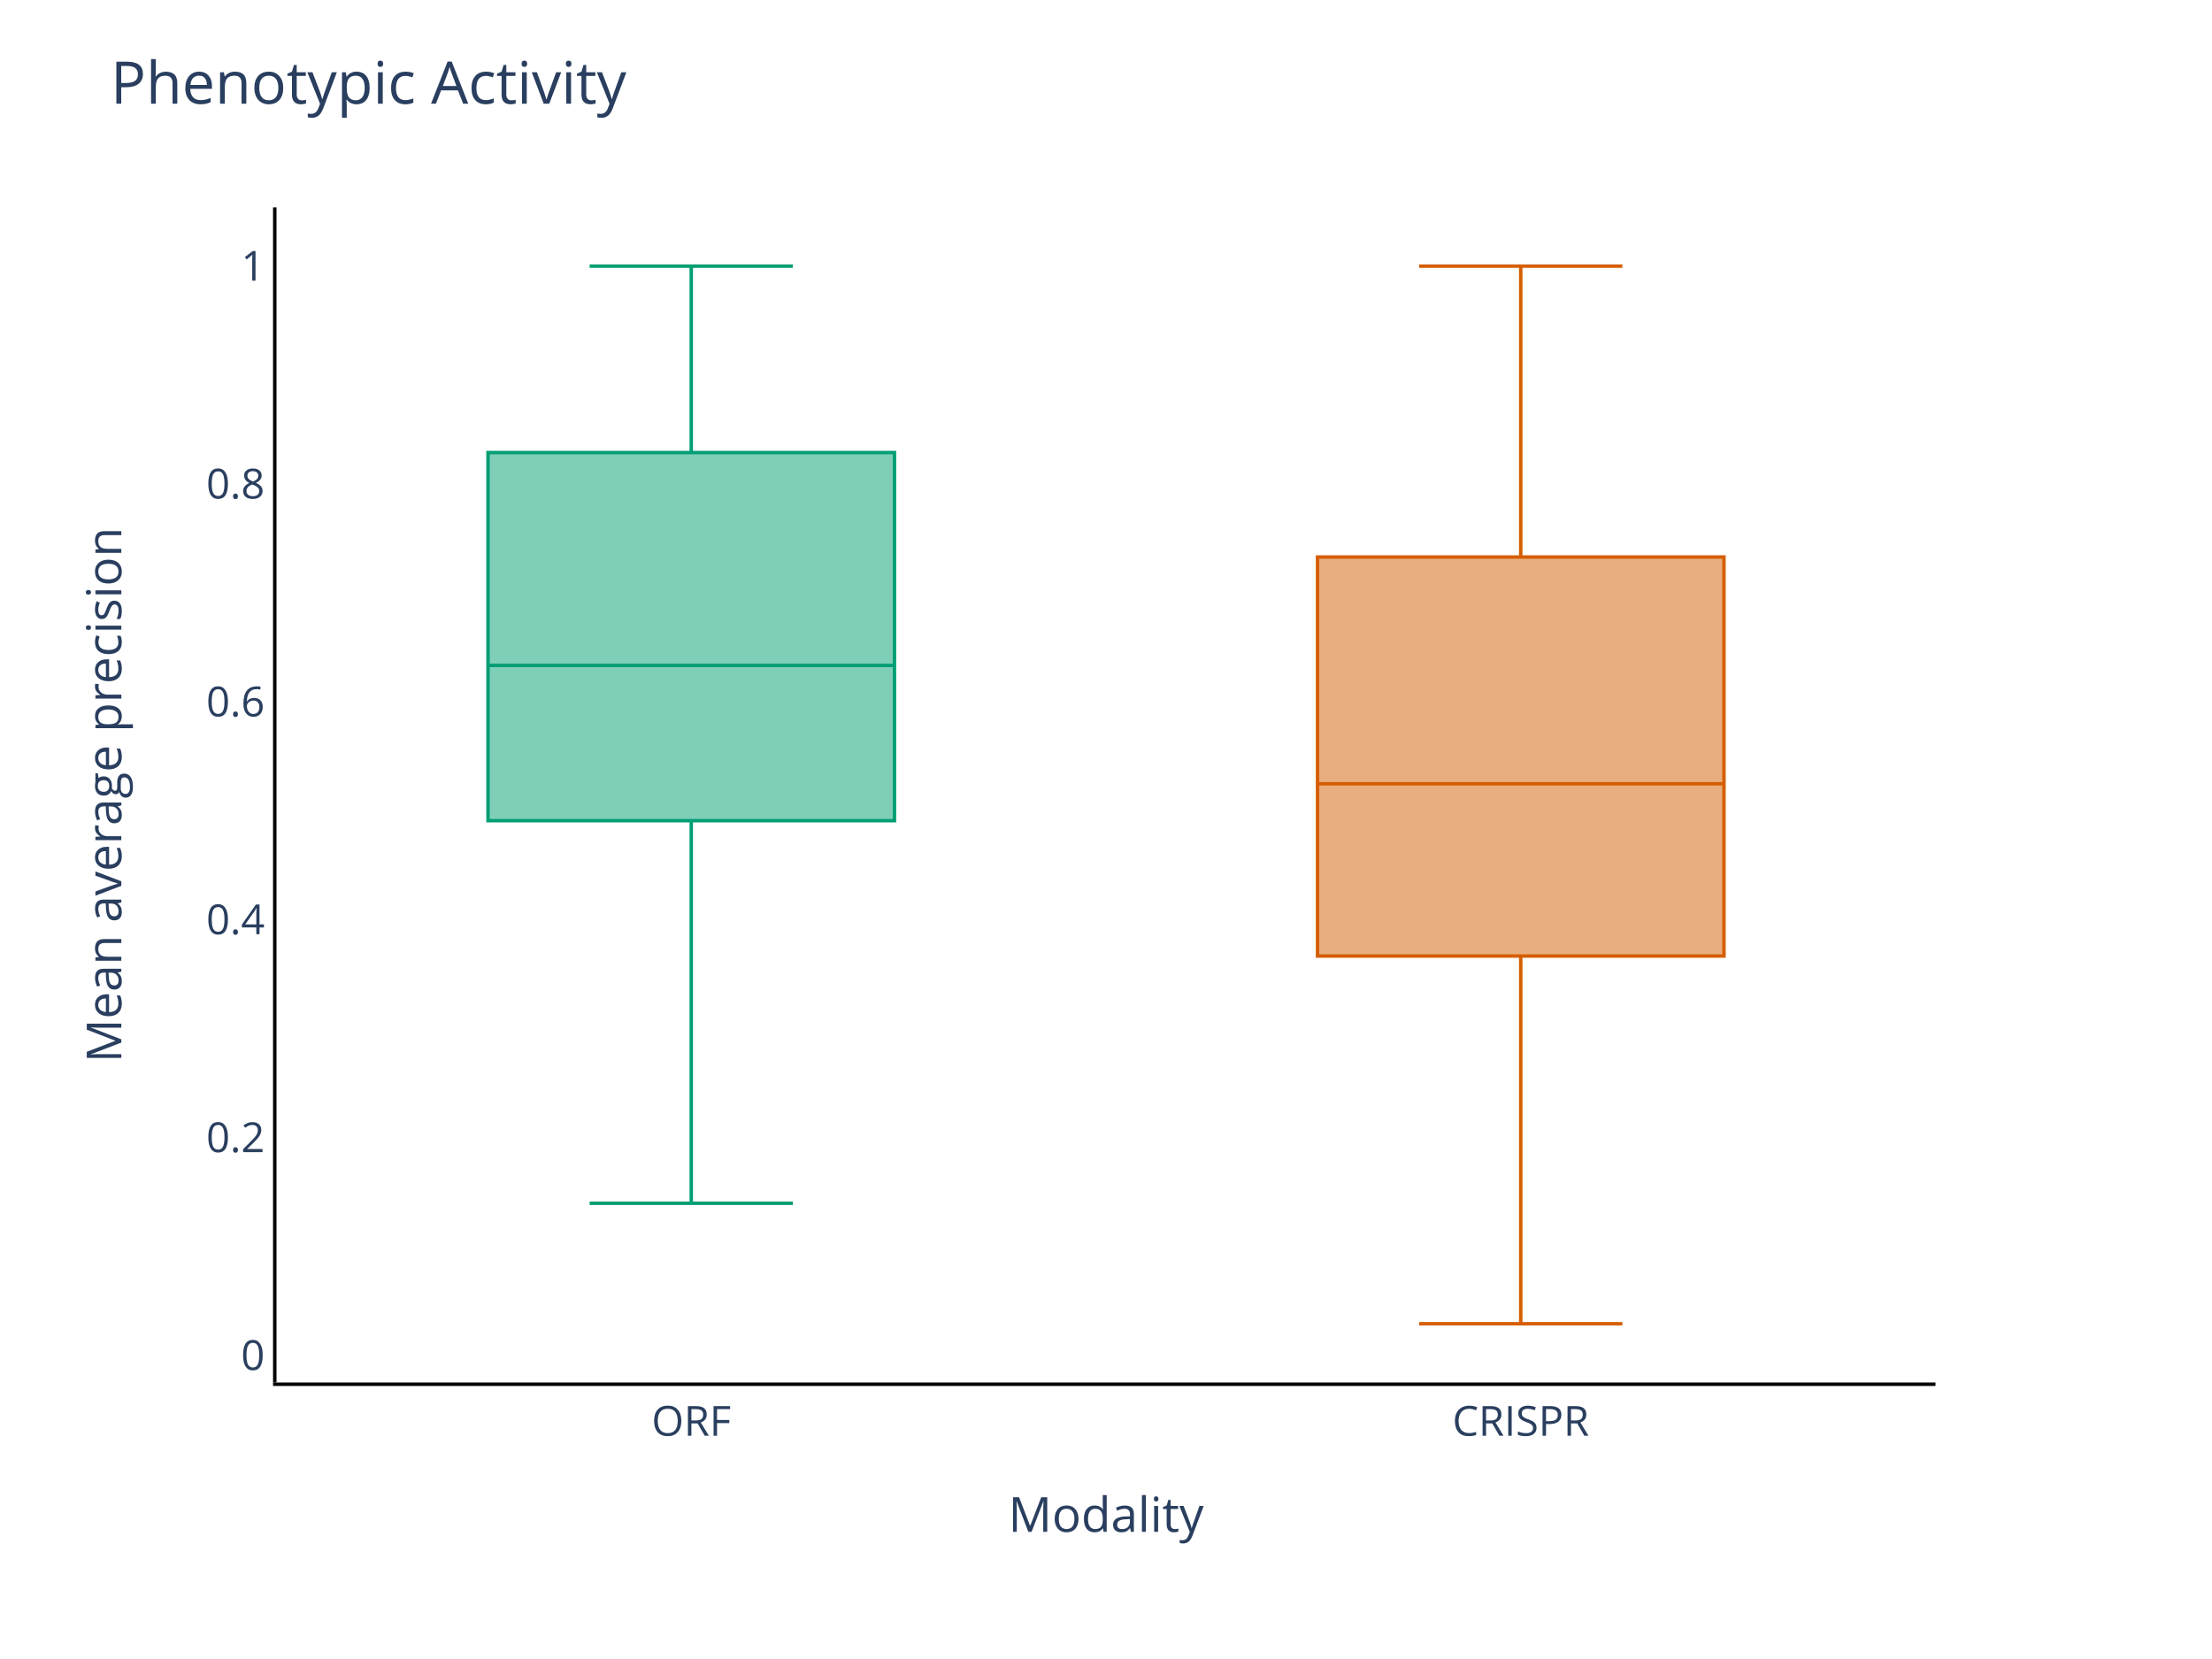
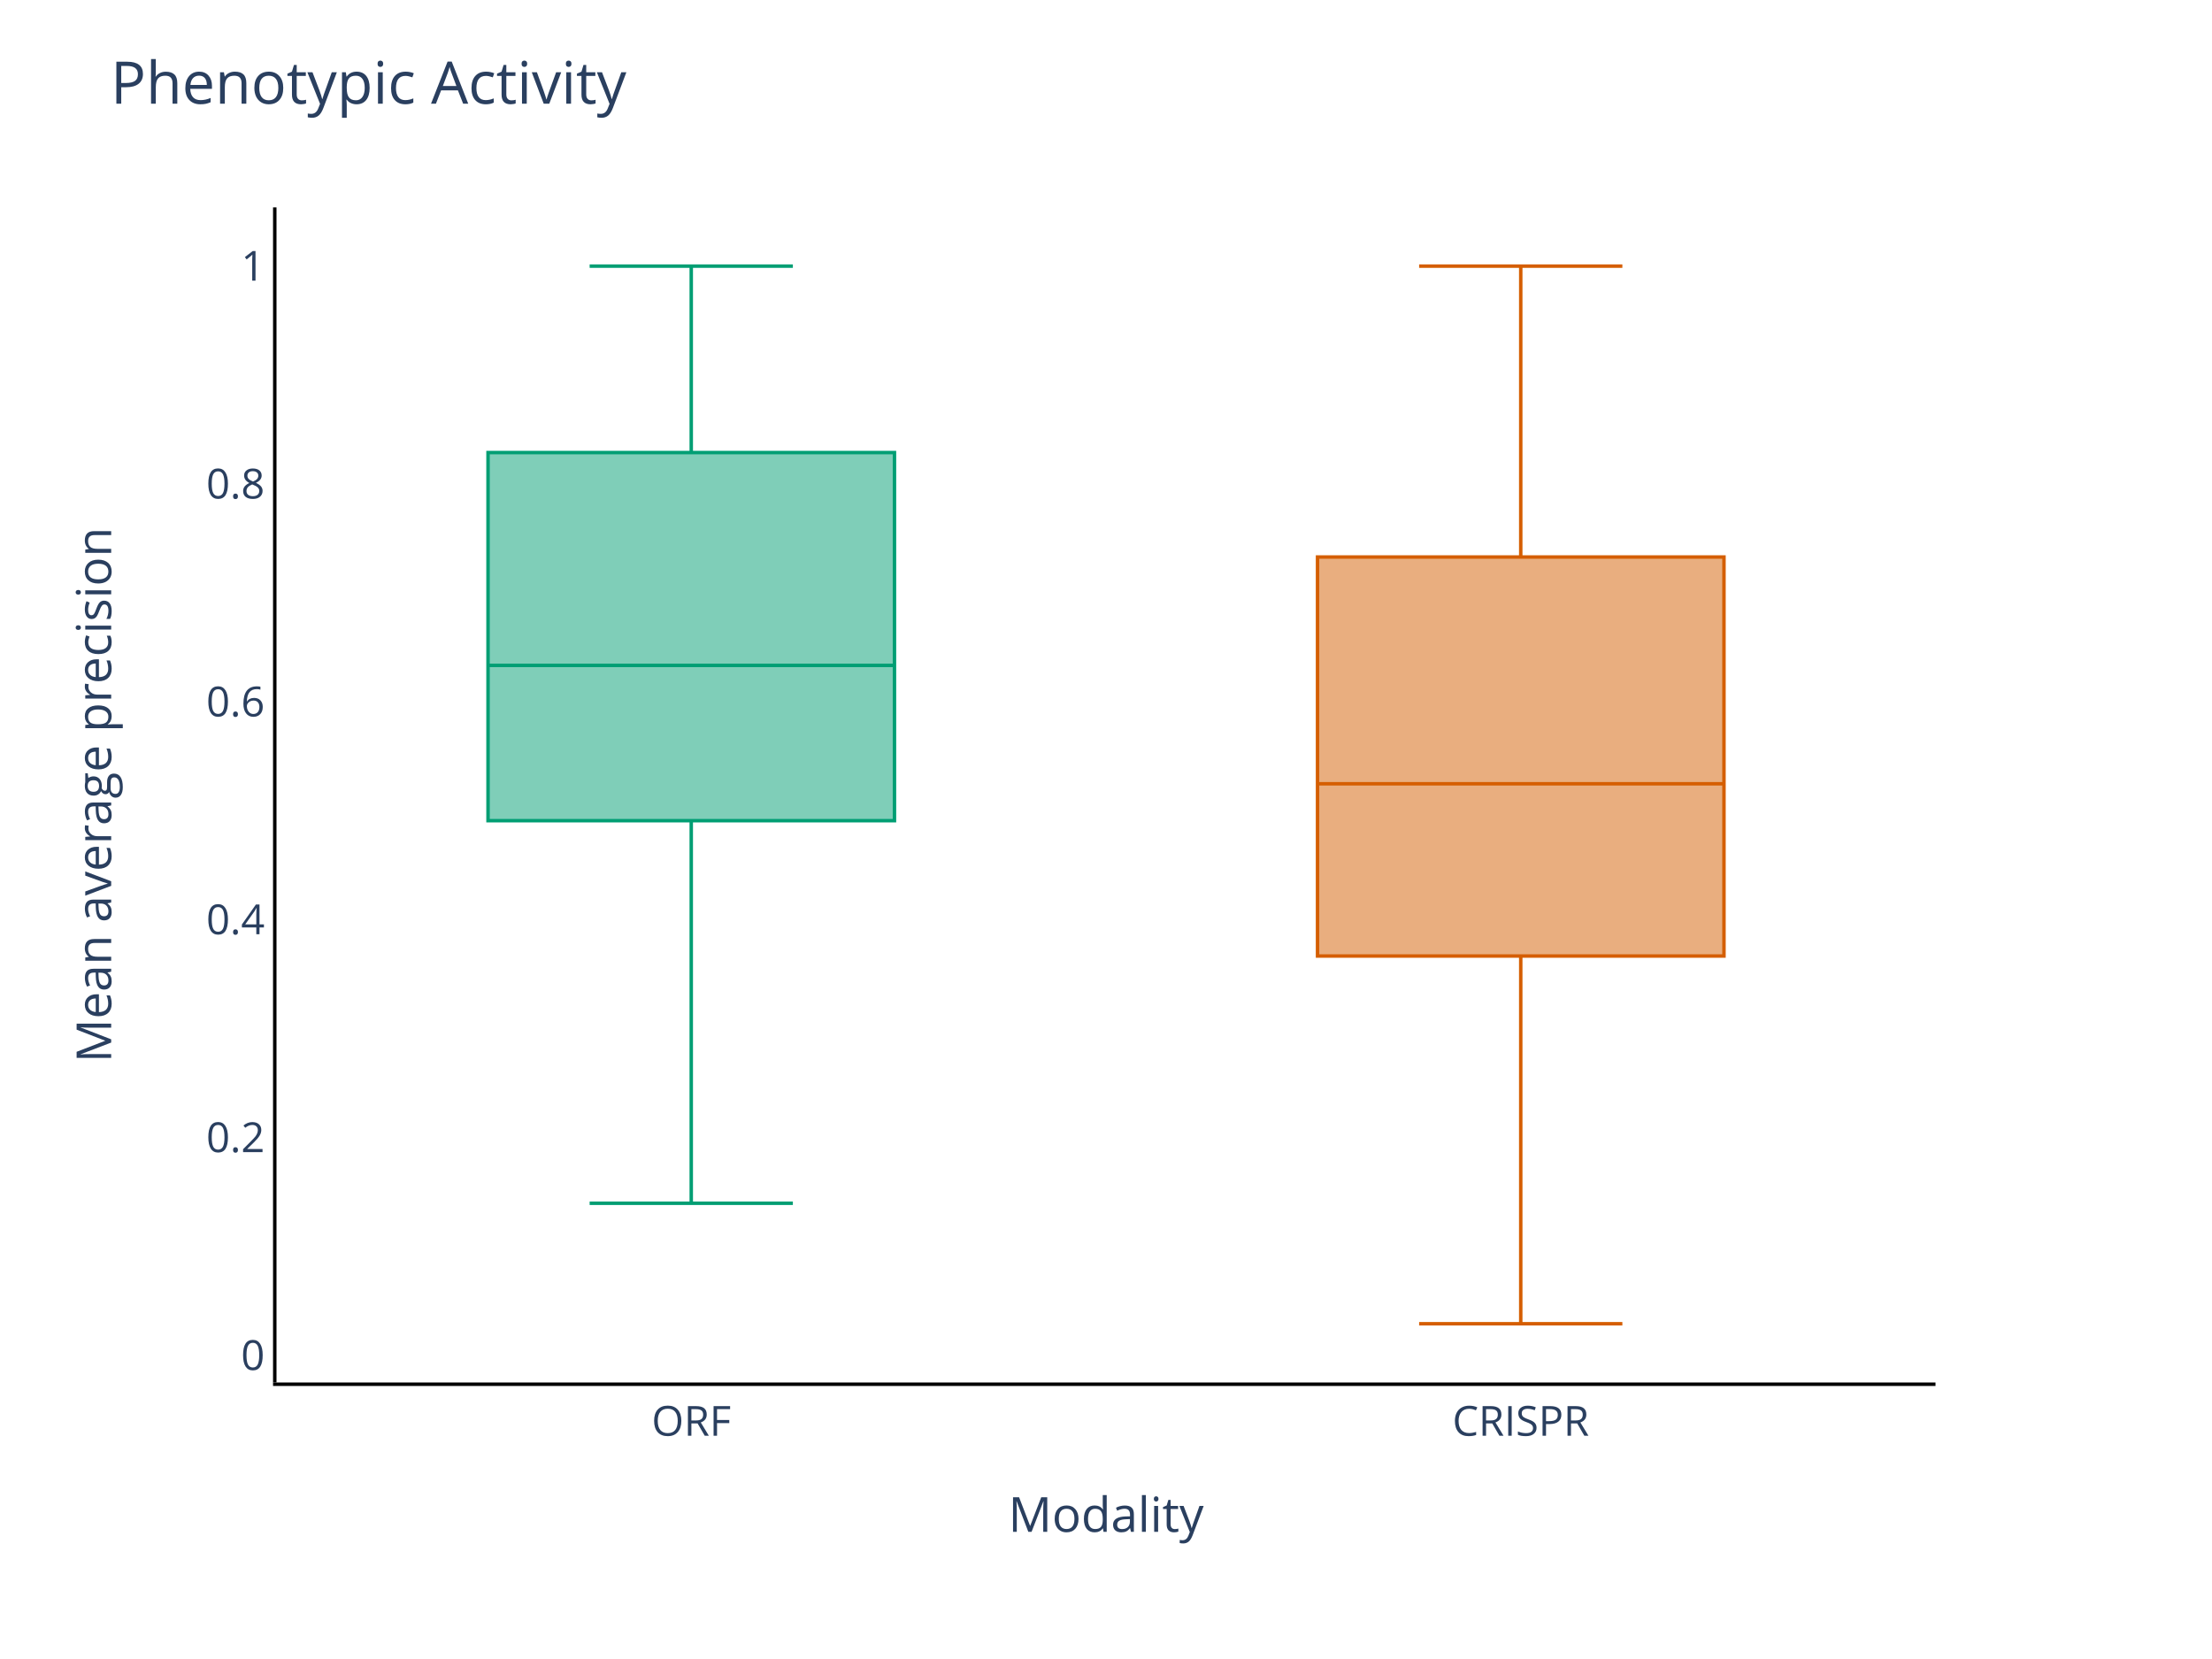
<svg xmlns="http://www.w3.org/2000/svg" class="main-svg" width="1280" height="960" style="" viewBox="0 0 640 480">
  <rect x="0" y="0" width="640" height="480" style="fill: rgb(255, 255, 255); fill-opacity: 1;" />
-   <defs id="defs-89cc20">
+   <defs id="defs-2cfe1d">
    <g class="clips">
-       <clipPath id="clip89cc20xyplot" class="plotclip">
+       <clipPath id="clip2cfe1dxyplot" class="plotclip">
        <rect width="480" height="340" />
      </clipPath>
-       <clipPath class="axesclip" id="clip89cc20x">
+       <clipPath class="axesclip" id="clip2cfe1dx">
        <rect x="80" y="0" width="480" height="480" />
      </clipPath>
-       <clipPath class="axesclip" id="clip89cc20y">
+       <clipPath class="axesclip" id="clip2cfe1dy">
        <rect x="0" y="60" width="640" height="340" />
      </clipPath>
-       <clipPath class="axesclip" id="clip89cc20xy">
+       <clipPath class="axesclip" id="clip2cfe1dxy">
        <rect x="80" y="60" width="480" height="340" />
      </clipPath>
    </g>
    <g class="gradients" />
    <g class="patterns" />
  </defs>
  <g class="bglayer" />
  <g class="layer-below">
    <g class="imagelayer" />
    <g class="shapelayer" />
  </g>
  <g class="cartesianlayer">
    <g class="subplot xy">
      <g class="layer-subplot">
        <g class="shapelayer" />
        <g class="imagelayer" />
      </g>
      <g class="minor-gridlayer">
        <g class="x" />
        <g class="y" />
      </g>
      <g class="gridlayer">
        <g class="x" />
        <g class="y">
          <path class="ygrid crisp" transform="translate(0,329.14)" d="M80,0h480" style="stroke: rgb(255, 255, 255); stroke-opacity: 1; stroke-width: 1px;" />
          <path class="ygrid crisp" transform="translate(0,266.1)" d="M80,0h480" style="stroke: rgb(255, 255, 255); stroke-opacity: 1; stroke-width: 1px;" />
          <path class="ygrid crisp" transform="translate(0,203.07)" d="M80,0h480" style="stroke: rgb(255, 255, 255); stroke-opacity: 1; stroke-width: 1px;" />
          <path class="ygrid crisp" transform="translate(0,140.03)" d="M80,0h480" style="stroke: rgb(255, 255, 255); stroke-opacity: 1; stroke-width: 1px;" />
          <path class="ygrid crisp" transform="translate(0,77)" d="M80,0h480" style="stroke: rgb(255, 255, 255); stroke-opacity: 1; stroke-width: 1px;" />
        </g>
      </g>
      <g class="zerolinelayer">
        <path class="yzl zl crisp" transform="translate(0,392.17)" d="M80,0h480" style="stroke: rgb(255, 255, 255); stroke-opacity: 1; stroke-width: 2px;" />
      </g>
      <path class="xlines-below" />
      <path class="ylines-below" />
      <g class="overlines-below" />
      <g class="xaxislayer-below" />
      <g class="yaxislayer-below" />
      <g class="overaxes-below" />
-       <g class="plot" transform="translate(80,60)" clip-path="url(#clip89cc20xyplot)">
+       <g class="plot" transform="translate(80,60)" clip-path="url(#clip2cfe1dxyplot)">
        <g class="boxlayer mlayer">
          <g class="trace boxes" style="opacity: 1;">
            <path class="box" d="M61.2,132.52H178.8M61.2,177.45H178.8V70.94H61.2ZM120,177.45V288.14M120,70.94V17M90.6,288.14H149.4M90.6,17H149.4" style="vector-effect: non-scaling-stroke; stroke-width: 2px; stroke: rgb(0, 158, 115); stroke-opacity: 1; fill: rgb(0, 158, 115); fill-opacity: 0.5;" />
            <g class="points" />
          </g>
          <g class="trace boxes" style="opacity: 1;">
            <path class="box" d="M301.2,166.77H418.8M301.2,216.61H418.8V101.16H301.2ZM360,216.61V323M360,101.16V17M330.6,323H389.4M330.6,17H389.4" style="vector-effect: non-scaling-stroke; stroke-width: 2px; stroke: rgb(213, 94, 0); stroke-opacity: 1; fill: rgb(213, 94, 0); fill-opacity: 0.5;" />
            <g class="points" />
          </g>
        </g>
      </g>
      <g class="overplot" />
      <path class="xlines-above crisp" d="M79,400.5H560" style="fill: none; stroke-width: 1px; stroke: rgb(0, 0, 0); stroke-opacity: 1;" />
      <path class="ylines-above crisp" d="M79.5,60V400" style="fill: none; stroke-width: 1px; stroke: rgb(0, 0, 0); stroke-opacity: 1;" />
      <g class="overlines-above" />
      <g class="xaxislayer-above">
        <g class="xtick">
          <text text-anchor="middle" x="0" y="415.4" transform="translate(200,0)" style="font-family: 'Open Sans', verdana, arial, sans-serif; font-size: 12px; fill: rgb(42, 63, 95); fill-opacity: 1; white-space: pre; opacity: 1;">ORF</text>
        </g>
        <g class="xtick">
          <text text-anchor="middle" x="0" y="415.4" transform="translate(440,0)" style="font-family: 'Open Sans', verdana, arial, sans-serif; font-size: 12px; fill: rgb(42, 63, 95); fill-opacity: 1; white-space: pre; opacity: 1;">CRISPR</text>
        </g>
      </g>
      <g class="yaxislayer-above">
        <g class="ytick">
          <text text-anchor="end" x="76.6" y="4.2" transform="translate(0,392.17)" style="font-family: 'Open Sans', verdana, arial, sans-serif; font-size: 12px; fill: rgb(42, 63, 95); fill-opacity: 1; white-space: pre; opacity: 1;">0</text>
        </g>
        <g class="ytick">
          <text text-anchor="end" x="76.6" y="4.2" style="font-family: 'Open Sans', verdana, arial, sans-serif; font-size: 12px; fill: rgb(42, 63, 95); fill-opacity: 1; white-space: pre; opacity: 1;" transform="translate(0,329.14)">0.2</text>
        </g>
        <g class="ytick">
          <text text-anchor="end" x="76.6" y="4.2" style="font-family: 'Open Sans', verdana, arial, sans-serif; font-size: 12px; fill: rgb(42, 63, 95); fill-opacity: 1; white-space: pre; opacity: 1;" transform="translate(0,266.1)">0.4</text>
        </g>
        <g class="ytick">
          <text text-anchor="end" x="76.6" y="4.2" style="font-family: 'Open Sans', verdana, arial, sans-serif; font-size: 12px; fill: rgb(42, 63, 95); fill-opacity: 1; white-space: pre; opacity: 1;" transform="translate(0,203.07)">0.6</text>
        </g>
        <g class="ytick">
          <text text-anchor="end" x="76.6" y="4.2" style="font-family: 'Open Sans', verdana, arial, sans-serif; font-size: 12px; fill: rgb(42, 63, 95); fill-opacity: 1; white-space: pre; opacity: 1;" transform="translate(0,140.03)">0.8</text>
        </g>
        <g class="ytick">
          <text text-anchor="end" x="76.6" y="4.2" style="font-family: 'Open Sans', verdana, arial, sans-serif; font-size: 12px; fill: rgb(42, 63, 95); fill-opacity: 1; white-space: pre; opacity: 1;" transform="translate(0,77)">1</text>
        </g>
      </g>
      <g class="overaxes-above" />
    </g>
  </g>
  <g class="polarlayer" />
  <g class="smithlayer" />
  <g class="ternarylayer" />
  <g class="geolayer" />
  <g class="funnelarealayer" />
  <g class="pielayer" />
  <g class="iciclelayer" />
  <g class="treemaplayer" />
  <g class="sunburstlayer" />
  <g class="glimages" />
-   <defs id="topdefs-89cc20">
+   <defs id="topdefs-2cfe1d">
    <g class="clips" />
  </defs>
  <g class="layer-above">
    <g class="imagelayer" />
    <g class="shapelayer" />
  </g>
  <g class="infolayer">
    <g class="g-gtitle">
      <text class="gtitle" x="32" y="30" text-anchor="start" dy="0em" style="font-family: 'Open Sans', verdana, arial, sans-serif; font-size: 17px; fill: rgb(42, 63, 95); opacity: 1; font-weight: normal; white-space: pre;">Phenotypic Activity</text>
    </g>
    <g class="g-xtitle">
      <text class="xtitle" x="320" y="443.206" text-anchor="middle" style="font-family: 'Open Sans', verdana, arial, sans-serif; font-size: 14px; fill: rgb(42, 63, 95); opacity: 1; font-weight: normal; white-space: pre;">Modality</text>
    </g>
    <g class="g-ytitle">
-       <text class="ytitle" transform="rotate(-90,35.10625,230)" x="35.106" y="230" text-anchor="middle" style="font-family: 'Open Sans', verdana, arial, sans-serif; font-size: 14px; fill: rgb(42, 63, 95); opacity: 1; font-weight: normal; white-space: pre;">Mean average precision</text>
+       <text class="ytitle" transform="rotate(-90,32.16875,230)" x="32.169" y="230" text-anchor="middle" style="font-family: 'Open Sans', verdana, arial, sans-serif; font-size: 14px; fill: rgb(42, 63, 95); opacity: 1; font-weight: normal; white-space: pre;">Mean average precision</text>
    </g>
  </g>
</svg>
